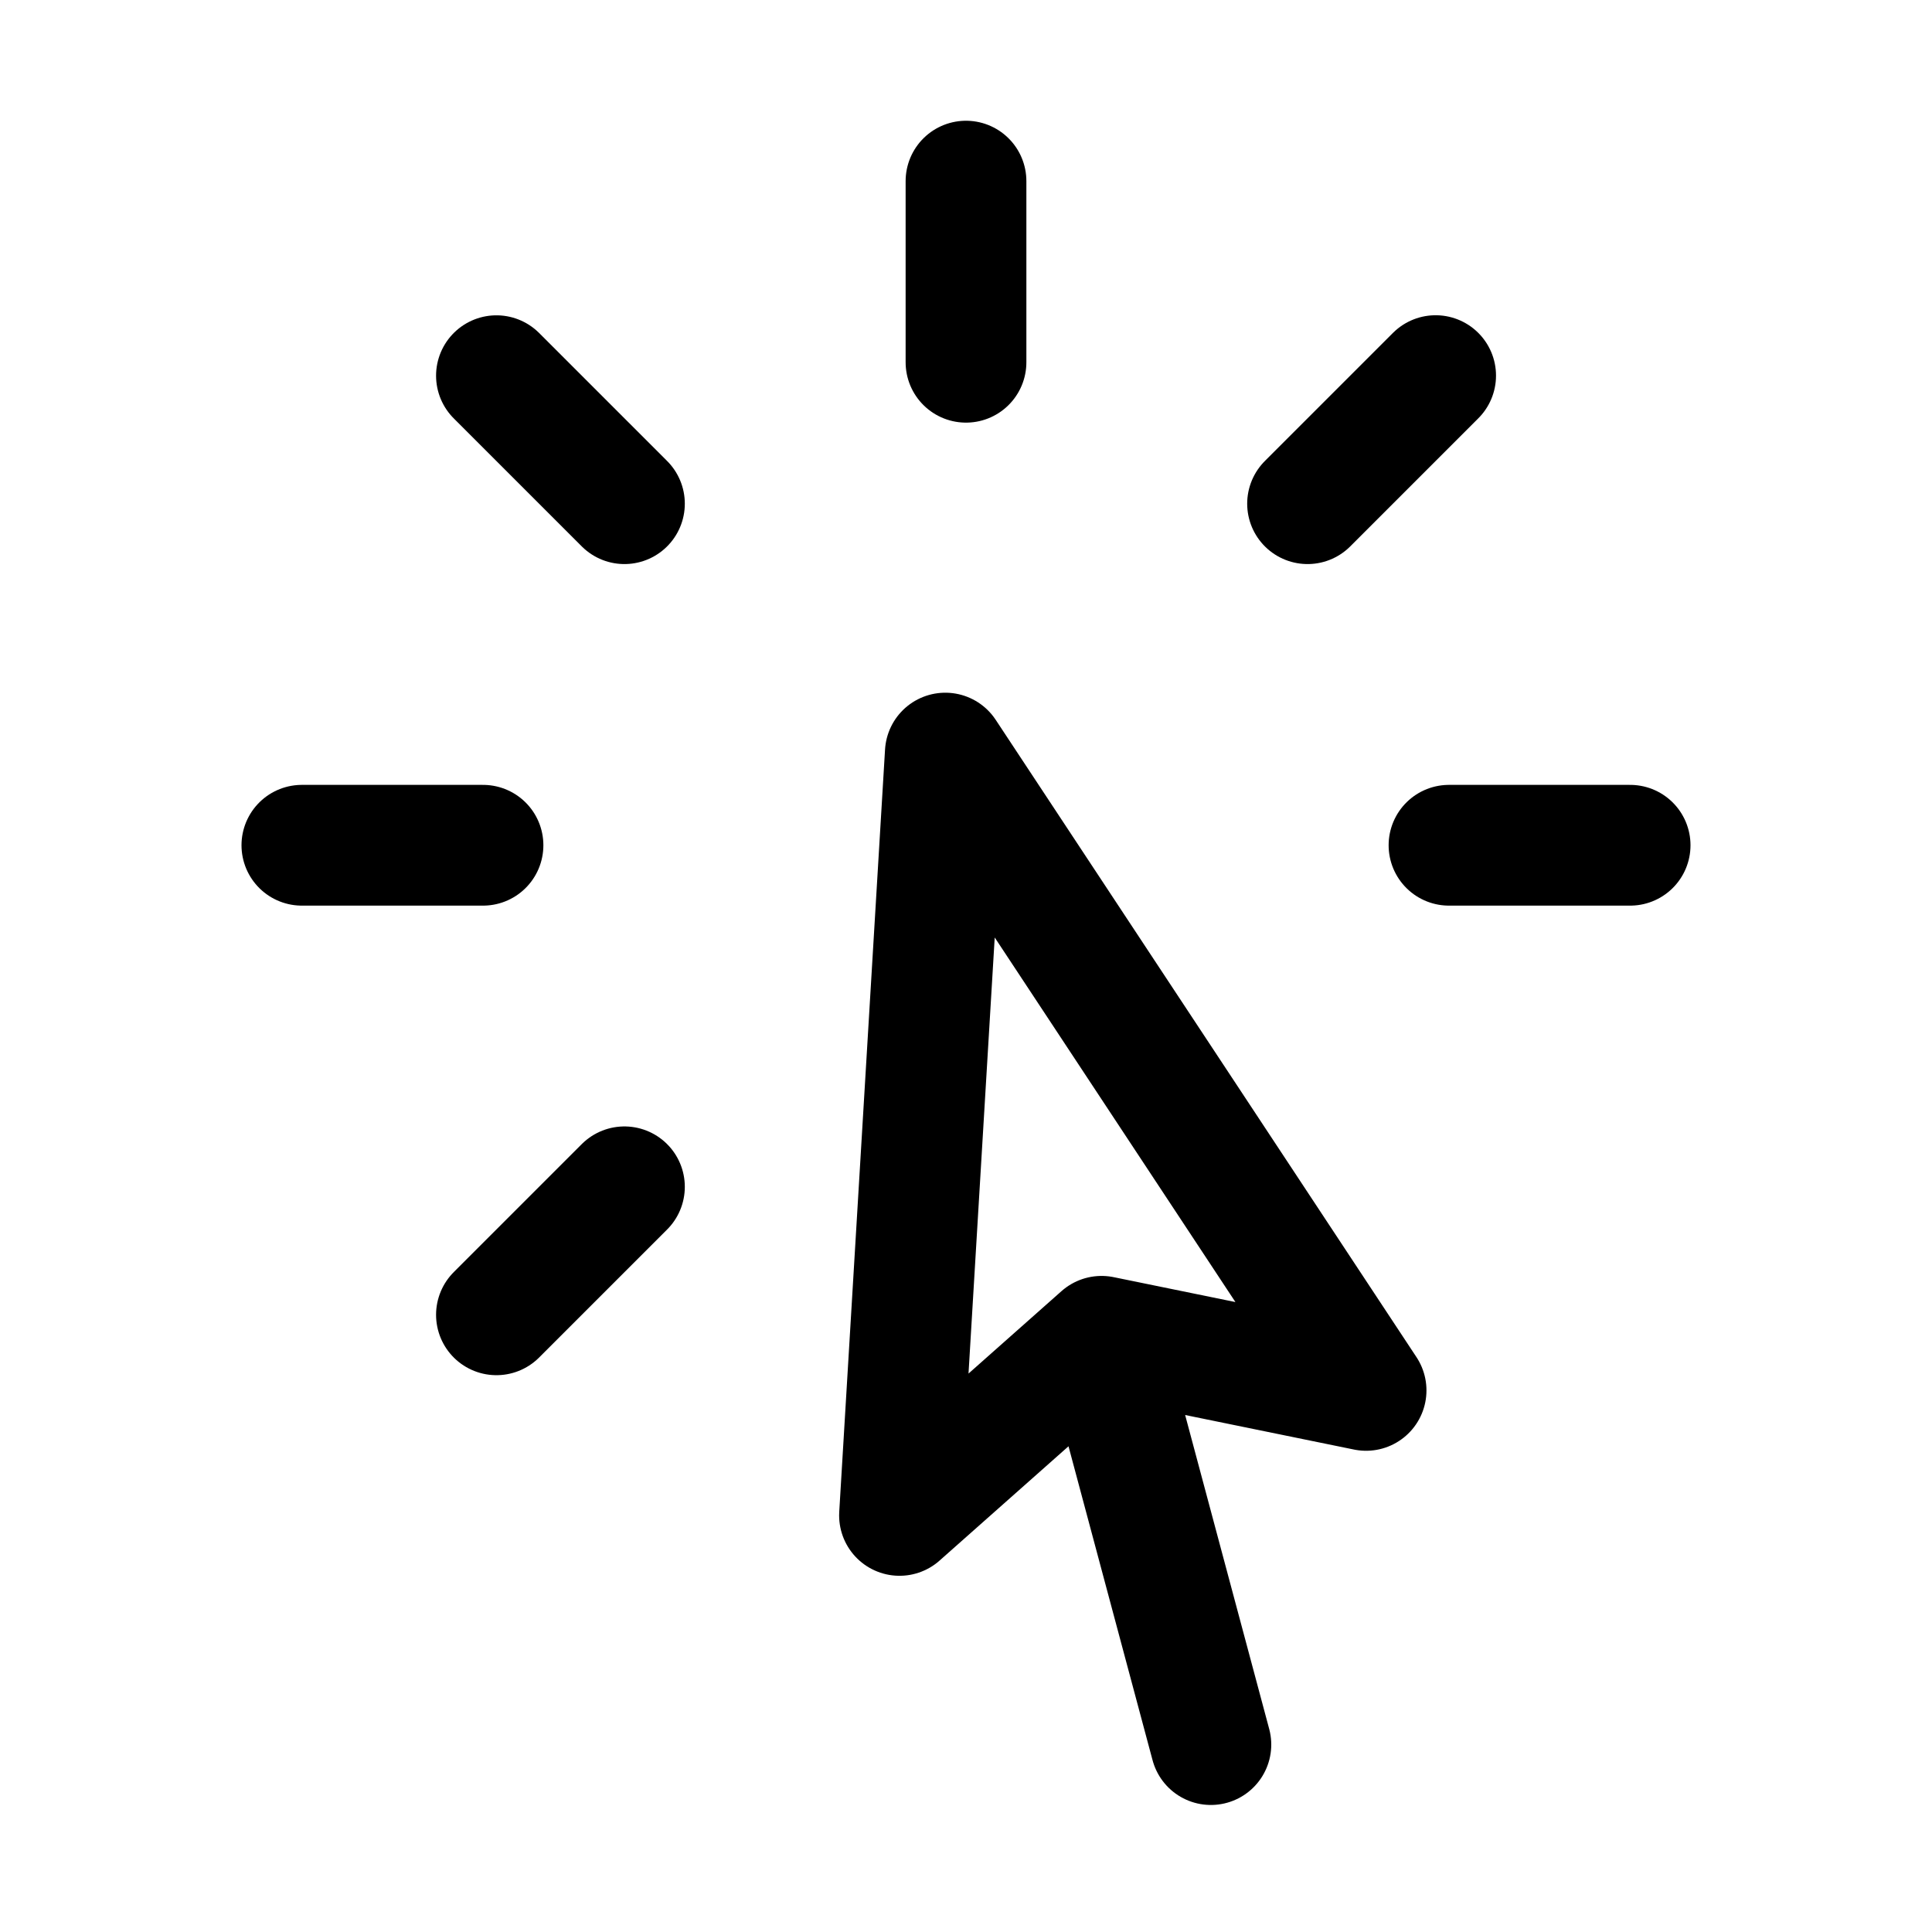
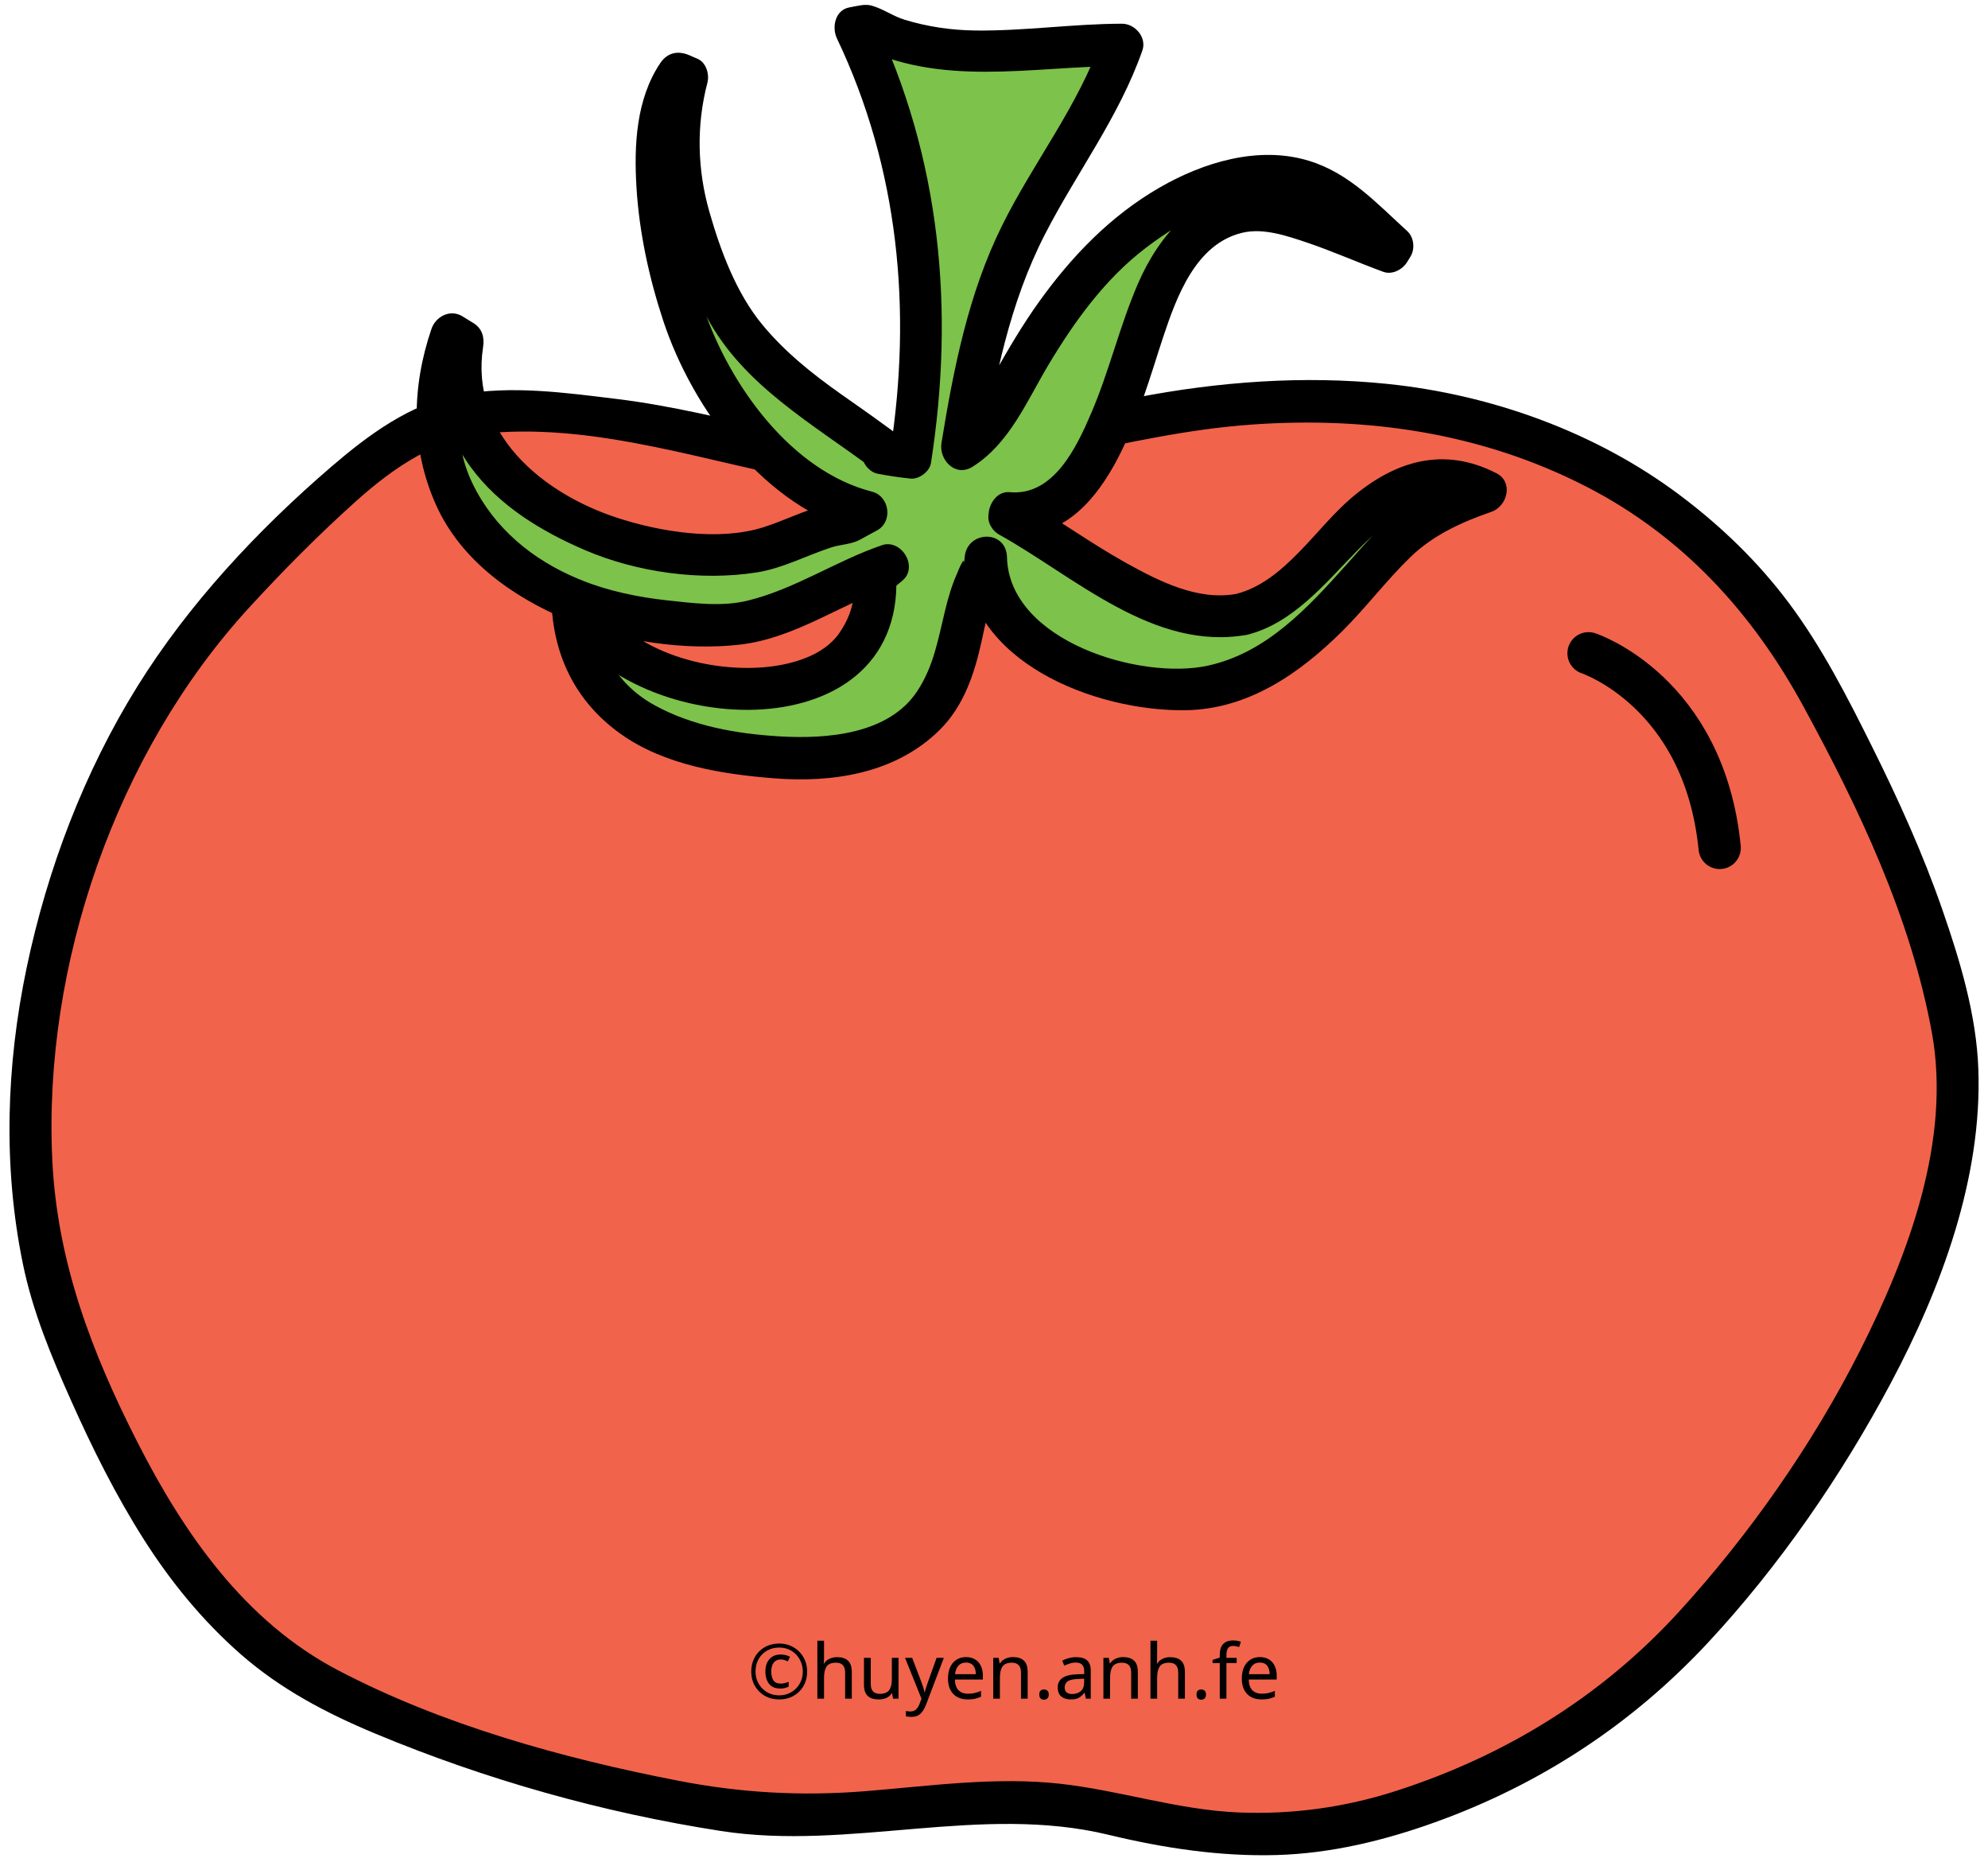
- <svg xmlns="http://www.w3.org/2000/svg" fill="none" viewBox="0 0 24 24" stroke-width="1.5" stroke="currentColor">
-   <path stroke-linecap="round" stroke-linejoin="round" d="M15.042 21.672L13.684 16.6m0 0l-2.51 2.225.569-9.47 5.227 7.917-3.286-.672zM12 2.25V4.5m5.834.166l-1.591 1.591M20.25 10.5H18M7.757 14.743l-1.59 1.59M6 10.5H3.75m4.007-4.243l-1.59-1.59" />
+ <svg xmlns="http://www.w3.org/2000/svg" version="1.1" id="tomato" x="0px" y="0px" width="470px" height="440px" viewBox="0 0 470 440" enable-background="new 0 0 470 440" xml:space="preserve">
+   <g>
+     <path fill="#F2634B" d="M226.229,108.562c-24,7.333-52.667-6.15-76.667-8.817c-12-1.333-31.333-4.667-43.333-0.667   c-17.333,4.667-35.333,25.333-47.333,37.333c-42.667,42.667-66.667,126.667-41.333,184c14.667,34,31.333,66.667,66.667,82   c26.667,12,62,22,90.667,26c29.333,3.334,58-6.666,86.667,0c35.332,8.667,57.333,6.667,91.333-8.666   c36-16.667,57.334-44,78.667-76.667c16.667-24.667,34.667-65.333,30.667-96c-4-29.333-21.335-64.667-36-90.667   c-19.335-32.667-51.335-52-88-59.333c-20-3.333-43.335-2.667-62.667,0.667c-11.334,2-22,4.667-32.668,6.667   c-11.333,1.333-22.667,7.621-34,6.287" />
+     <g>
+       <path d="M224.9,103.741c-13.421,3.845-27.294,1.287-40.61-1.755c-12.855-2.936-25.421-6.091-38.532-7.691    c-12.301-1.501-24.728-3.231-37.052-1.026c-11.688,2.091-21.729,9.612-30.507,17.162c-17.32,14.897-33.646,32.379-45.722,51.812    c-12.594,20.264-21.273,43.134-26.166,66.442c-4.834,23.029-5.645,47.004-0.887,70.107c2.336,11.342,6.737,21.854,11.438,32.379    c5.011,11.221,10.507,22.232,17.095,32.616c6.369,10.04,13.981,19.351,22.932,27.192c9.464,8.294,20.308,13.98,31.854,18.793    c26.115,10.884,53.769,18.679,81.729,23.01c30.487,4.722,61.338-6.417,91.578,0.89c13.011,3.145,26.392,5.174,39.8,4.789    c12.792-0.367,25.325-3.403,37.32-7.709c24.906-8.938,46.614-23.142,64.639-42.503c16.838-18.085,31.614-39.529,43.205-61.328    c11.938-22.449,21.633-48.465,20.703-74.248c-0.463-12.824-4.338-25.654-8.517-37.688c-4.597-13.236-10.414-26.063-16.654-38.596    c-5.797-11.645-11.794-23.385-19.6-33.83c-7.303-9.77-16-18.152-25.732-25.471c-19.878-14.947-44.604-23.818-69.228-26.349    c-19.772-2.032-39.896-0.533-59.366,3.234c-10.173,1.968-20.249,4.35-30.452,6.153c-9.89,1.748-19.013,6.444-29.271,5.572    c-6.429-0.546-6.376,9.458,0,10c6.853,0.583,13.473-0.951,20.029-2.802c7.44-2.101,14.858-3.52,22.42-5.082    c14.844-3.066,29.452-6.395,44.612-7.465c27.432-1.938,54.319,1.991,78.933,14.596c22.802,11.678,39.353,29.771,51.486,52.054    c13.129,24.109,25.347,49.78,30.334,76.964c4.684,25.528-5.575,52.705-16.901,75.149c-11.209,22.209-26.273,43.734-43.07,62.063    c-18.244,19.907-40.864,33.778-66.511,42.078c-12.14,3.928-24.6,5.666-37.342,5.146c-14.412-0.589-28.056-5.211-42.303-6.79    c-15.261-1.69-30.725,0.528-45.935,1.754c-15.121,1.217-29.457,0.42-44.331-2.47c-27.259-5.294-55.785-13.186-80.477-26.143    c-21.984-11.536-36.333-32.244-47.334-53.838c-10.845-21.287-18.993-42.671-20.145-66.74    c-2.212-46.217,15.17-96.341,46.509-130.525c7.981-8.706,16.435-17.238,25.227-25.119c8.999-8.067,19.199-15.098,31.542-16.173    c26.286-2.289,52.041,7.107,77.504,11.638c11.428,2.033,23.15,2.614,34.414-0.613C233.746,111.61,231.112,101.96,224.9,103.741    L224.9,103.741z" />
+     </g>
+   </g>
+   <g>
+     <g>
+       <path fill="#7DC24B" d="M293.594,145.197c-17.977,3.83-40.039-15.087-54.919-23.192l0.06-0.673    c21.478,2.586,28.548-38.843,35.248-53.171c14.131-29.27,32.02-16.829,54.364-8.739l0.791-1.286    c-10.051-9.033-15.448-16.974-31.108-16.33c-11.562,0.331-21.58,6.224-31.047,13.523c-11.666,9.139-20.324,22.615-27.578,35.538    c-4.094,7.52-7.447,12.503-11.994,15.137c2.521-15.617,5.512-31.144,11.792-45.729c7.247-17.068,19.978-31.669,26.054-49.669    c-19.277-0.134-41.567,5.9-60.549-4.467l-2.522,0.426c16.153,33.418,18.662,66.612,13.093,101.556    c-1.961-0.165-4.106-0.489-6.486-0.98l0.06-0.673c-15.257-11.53-30.198-18.962-38.799-36.685    c-8.048-16.316-12.611-33.68-7.632-51.552l-1.959-0.853c-10.064,14.029-3.332,45.152,2.144,59.884    c6.582,17.542,23.633,39.407,42.24,43.773l-4.278,2.333c-9.602,1.183-17.661,7.929-29.163,7.586    c-8.809-0.105-18.904-1.001-26.801-3.737c-20.999-7.97-39.441-21.818-35.21-46.541l-2.572-1.585    c-9.832,27.879,1.798,51.723,28.521,62.537c0.351,29.072,26.927,36.651,52.803,37.617c12.174,0.403,26.727-3.053,33.859-14.629    c6.221-8.945,4.604-21.298,10.885-30.915l0.18-2.02c-0.014,23.063,36.899,35.159,55.668,30.042    c14.553-3.456,25.901-16.693,34.936-26.744c8.521-10.609,15.891-14.854,27.567-18.818    C325.748,102.49,312.842,140.844,293.594,145.197z M136.436,142.772l-0.327-0.83c0.131,0.051,0.256,0.107,0.387,0.157    c9.856,3.589,21.238,5.278,32.066,5.562c15.54,0.701,26.592-9.17,41.263-13.972l-2.931,2.453    C208.99,173.635,149.151,167.643,136.436,142.772z" />
+       <g>
+         <path d="M292.266,140.376c-9.121,1.675-18.355-3.059-26.078-7.343c-8.555-4.746-16.437-10.601-24.989-15.345     c0.825,1.439,1.651,2.878,2.477,4.317c0.021-0.225,0.04-0.449,0.06-0.673c-1.666,1.667-3.332,3.333-5,5     c22.863,2.108,30.779-30.193,36.209-46.511c3.218-9.672,7.734-22.208,18.805-24.816c4.967-1.17,10.541,0.748,15.192,2.313     c6.113,2.057,12.021,4.706,18.077,6.925c2.116,0.776,4.543-0.504,5.646-2.298c0.264-0.428,0.527-0.857,0.791-1.286     c1.133-1.841,0.843-4.582-0.782-6.059c-7.196-6.542-13.676-13.691-23.262-16.606c-11.899-3.619-24.912,0.366-35.267,6.341     c-11.545,6.663-20.695,16.136-28.414,26.88c-3.922,5.46-7.342,11.279-10.644,17.129c-2.722,4.822-5.357,10.304-10.201,13.343     c2.448,1.882,4.896,3.764,7.345,5.646c2.904-17.844,6.476-35.714,14.802-51.922c7.531-14.664,17.548-27.779,23.044-43.476     c1.087-3.103-1.738-6.333-4.821-6.329c-11.552,0.017-23.021,1.734-34.58,1.606c-5.727-0.063-11.299-0.878-16.78-2.535     c-2.729-0.825-5.158-2.617-7.861-3.36c-1.64-0.451-3.541,0.149-5.18,0.426c-3.425,0.578-4.246,4.705-2.988,7.345     c14.647,30.747,17.787,64.276,12.589,97.704c1.607-1.224,3.214-2.447,4.821-3.671c-1.745-0.178-3.436-0.468-5.157-0.801     c1.224,1.607,2.447,3.214,3.671,4.821c0.312-3.525-2.456-5.035-4.956-6.876c-3.282-2.418-6.644-4.729-9.973-7.082     c-6.84-4.834-13.319-9.994-18.668-16.486c-6.147-7.462-9.841-17.412-12.47-26.586c-2.877-10.044-3.123-20.443-0.483-30.55     c0.516-1.974-0.257-4.759-2.298-5.646c-0.653-0.284-1.306-0.568-1.959-0.853c-2.634-1.146-5.173-0.668-6.841,1.794     c-5.76,8.504-6.278,19.549-5.666,29.476c0.657,10.652,2.972,21.32,6.311,31.439c6.983,21.17,24.194,44.311,46.727,50.087     c-0.398-3.046-0.796-6.092-1.194-9.139c-2.634,1.437-4.314,1.938-7.119,2.639c-5.002,1.25-9.685,3.651-14.589,5.224     c-10.552,3.384-24.369,1.182-34.682-2.186c-17.802-5.813-34.855-20.007-31.718-40.391c0.354-2.296-0.215-4.363-2.298-5.646     c-0.857-0.528-1.715-1.057-2.572-1.585c-2.885-1.778-6.333,0.013-7.345,2.988c-4.689,13.78-4.933,28.126,1.057,41.521     c5.855,13.093,18.108,21.807,30.957,27.167c-1.224-1.607-2.447-3.214-3.671-4.821c0.36,13.15,5.649,24.197,16.429,31.863     c10.313,7.335,23.886,9.495,36.198,10.468c13.98,1.105,28.695-1.148,39.088-11.332c5.798-5.681,8.338-13.404,10.023-21.117     c0.922-4.221,1.735-8.513,3.532-12.47c1.216-2.674,2.195-4.432,2.457-7.36c-3.333,0-6.667,0-10,0     c0.589,24.887,31.009,36.46,52.118,36.191c14.842-0.188,27.014-8.621,37.185-18.725c5.628-5.59,10.405-11.983,16.098-17.491     c5.37-5.197,12.128-8.261,19.103-10.673c3.808-1.317,5.316-7.032,1.193-9.139c-12.499-6.387-23.912-2.919-34.163,5.756     C311.058,124.827,303.663,137.5,292.266,140.376c-6.25,1.577-3.599,11.221,2.657,9.643c10.722-2.705,18.281-12.049,25.691-19.603     c7.721-7.871,16.766-15.729,28.1-9.937c0.398-3.046,0.796-6.092,1.194-9.139c-6.054,2.094-11.935,4.54-17.246,8.159     c-5.647,3.847-9.853,8.959-14.365,13.993c-9.106,10.157-18.803,20.759-32.646,23.828c-16.012,3.55-47.114-5.803-47.584-25.639     c-0.154-6.538-9.437-6.335-10,0c-0.05,0.568-0.101,1.136-0.152,1.704c0.235-2.635-1.591,2.045-1.599,2.063     c-1.28,2.816-2.124,5.771-2.859,8.766c-1.672,6.807-2.653,13.118-6.563,19.088c-6.78,10.351-21.574,11.406-32.633,10.747     c-10.129-0.604-20.597-2.44-29.566-7.39c-9.499-5.241-14.063-14.395-14.354-25.031c-0.067-2.452-1.532-3.929-3.671-4.821     c-10.798-4.504-19.852-11.947-24.98-22.571c-5.12-10.607-3.714-23.042-0.049-33.815c-2.448,0.996-4.896,1.992-7.345,2.988     c0.857,0.528,1.715,1.057,2.572,1.585c-0.766-1.882-1.532-3.764-2.298-5.646c-1.71,11.115-0.035,21.814,6.696,31.029     c6.691,9.16,16.73,15.213,26.988,19.627c12.29,5.29,27.455,7.389,40.71,5.284c6.11-0.97,11.739-4.004,17.578-5.904     c2.176-0.708,4.726-0.706,6.731-1.798c1.365-0.744,2.729-1.488,4.094-2.232c3.798-2.071,2.94-8.079-1.194-9.139     c-19.192-4.92-33.646-25.23-39.743-43.103c-3.013-8.833-5.007-18.128-5.849-27.419c-0.777-8.575-0.811-18.397,4.197-25.791     c-2.28,0.598-4.561,1.196-6.841,1.794c0.653,0.284,1.306,0.568,1.959,0.853c-0.766-1.882-1.532-3.764-2.298-5.646     c-5.239,20.059-0.028,40.38,9.627,58.266c8.644,16.013,25.033,25.079,39.102,35.617c-0.826-1.439-1.651-2.878-2.477-4.317     c-0.02,0.224-0.04,0.449-0.06,0.673c-0.183,2.066,1.647,4.43,3.671,4.821c2.592,0.502,5.188,0.891,7.815,1.159     c2.003,0.205,4.509-1.661,4.821-3.671C225.743,73.147,222.41,37.44,206.5,4.042c-0.996,2.448-1.992,4.896-2.988,7.345     c0.841-0.142,1.682-0.284,2.522-0.426c-1.284-0.168-2.568-0.336-3.853-0.504c20.051,10.44,41.604,5.18,63.073,5.149     c-1.607-2.11-3.214-4.219-4.82-6.329c-5.535,15.808-16.119,29.106-23.513,44.011c-7.97,16.065-11.477,33.825-14.334,51.387     c-0.655,4.022,3.273,8.202,7.345,5.646c8.753-5.493,12.861-15.598,17.973-24.136c6.138-10.252,13.364-20.27,22.954-27.572     c9.459-7.203,19.711-12.45,31.865-11.729c9.681,0.575,16.237,8.752,22.876,14.786c-0.261-2.02-0.521-4.04-0.781-6.059     c-0.265,0.428-0.527,0.857-0.791,1.286c1.882-0.766,3.765-1.532,5.646-2.298c-10.797-3.958-21.731-9.917-33.512-9.844     c-13.128,0.08-22.232,11.038-27.075,22.174c-4.331,9.958-6.78,20.629-11.058,30.617c-3.445,8.046-8.895,19.745-19.297,18.785     c-2.887-0.266-4.777,2.487-5,5c-0.02,0.225-0.04,0.449-0.06,0.673c-0.149,1.681,1.049,3.525,2.478,4.317     c17.904,9.933,36.668,27.756,58.771,23.696C301.26,148.854,298.566,139.218,292.266,140.376z" />
+         <path d="M141.257,141.443c-0.109-0.277-0.218-0.554-0.327-0.83c-2.05,2.05-4.1,4.1-6.15,6.15     c11.891,4.829,27.439,7.083,40.191,5.596c13.089-1.526,23.956-9.666,36.184-13.85c-1.622-2.786-3.243-5.571-4.865-8.357     c-0.977,0.818-1.954,1.635-2.931,2.453c-2.11,1.767-1.356,5.195-1.486,7.596c-0.188,3.488-1.525,6.703-3.511,9.528     c-3.752,5.343-11.377,7.412-17.493,7.961c-14.194,1.275-32.974-4.038-40.116-17.442c-3.033-5.693-11.666-0.641-8.635,5.047     c15.665,29.398,81.52,33.537,79.776-9.154c-0.488,1.179-0.976,2.357-1.464,3.536c0.977-0.818,1.954-1.635,2.931-2.453     c3.834-3.209-0.244-9.938-4.865-8.357c-10.875,3.721-20.597,10.406-31.812,13.12c-6.118,1.481-12.884,0.572-19.058-0.097     c-6.762-0.733-13.871-2.205-20.188-4.77c-3.391-1.377-7.477,2.784-6.15,6.15c0.109,0.277,0.218,0.554,0.327,0.83     C133.95,150.029,143.624,147.449,141.257,141.443z" />
+       </g>
+     </g>
+   </g>
+   <path fill="none" stroke="#000000" stroke-width="10" stroke-linecap="round" stroke-linejoin="round" stroke-miterlimit="10" d="  M375.563,154.412c0,0,27.334,9,31,46" />
+   <text transform="matrix(1 0 0 1 176.7329 401.5)" font-family="'Roboto-Regular'" font-size="18">©huyen.anh.fe</text>
</svg>
